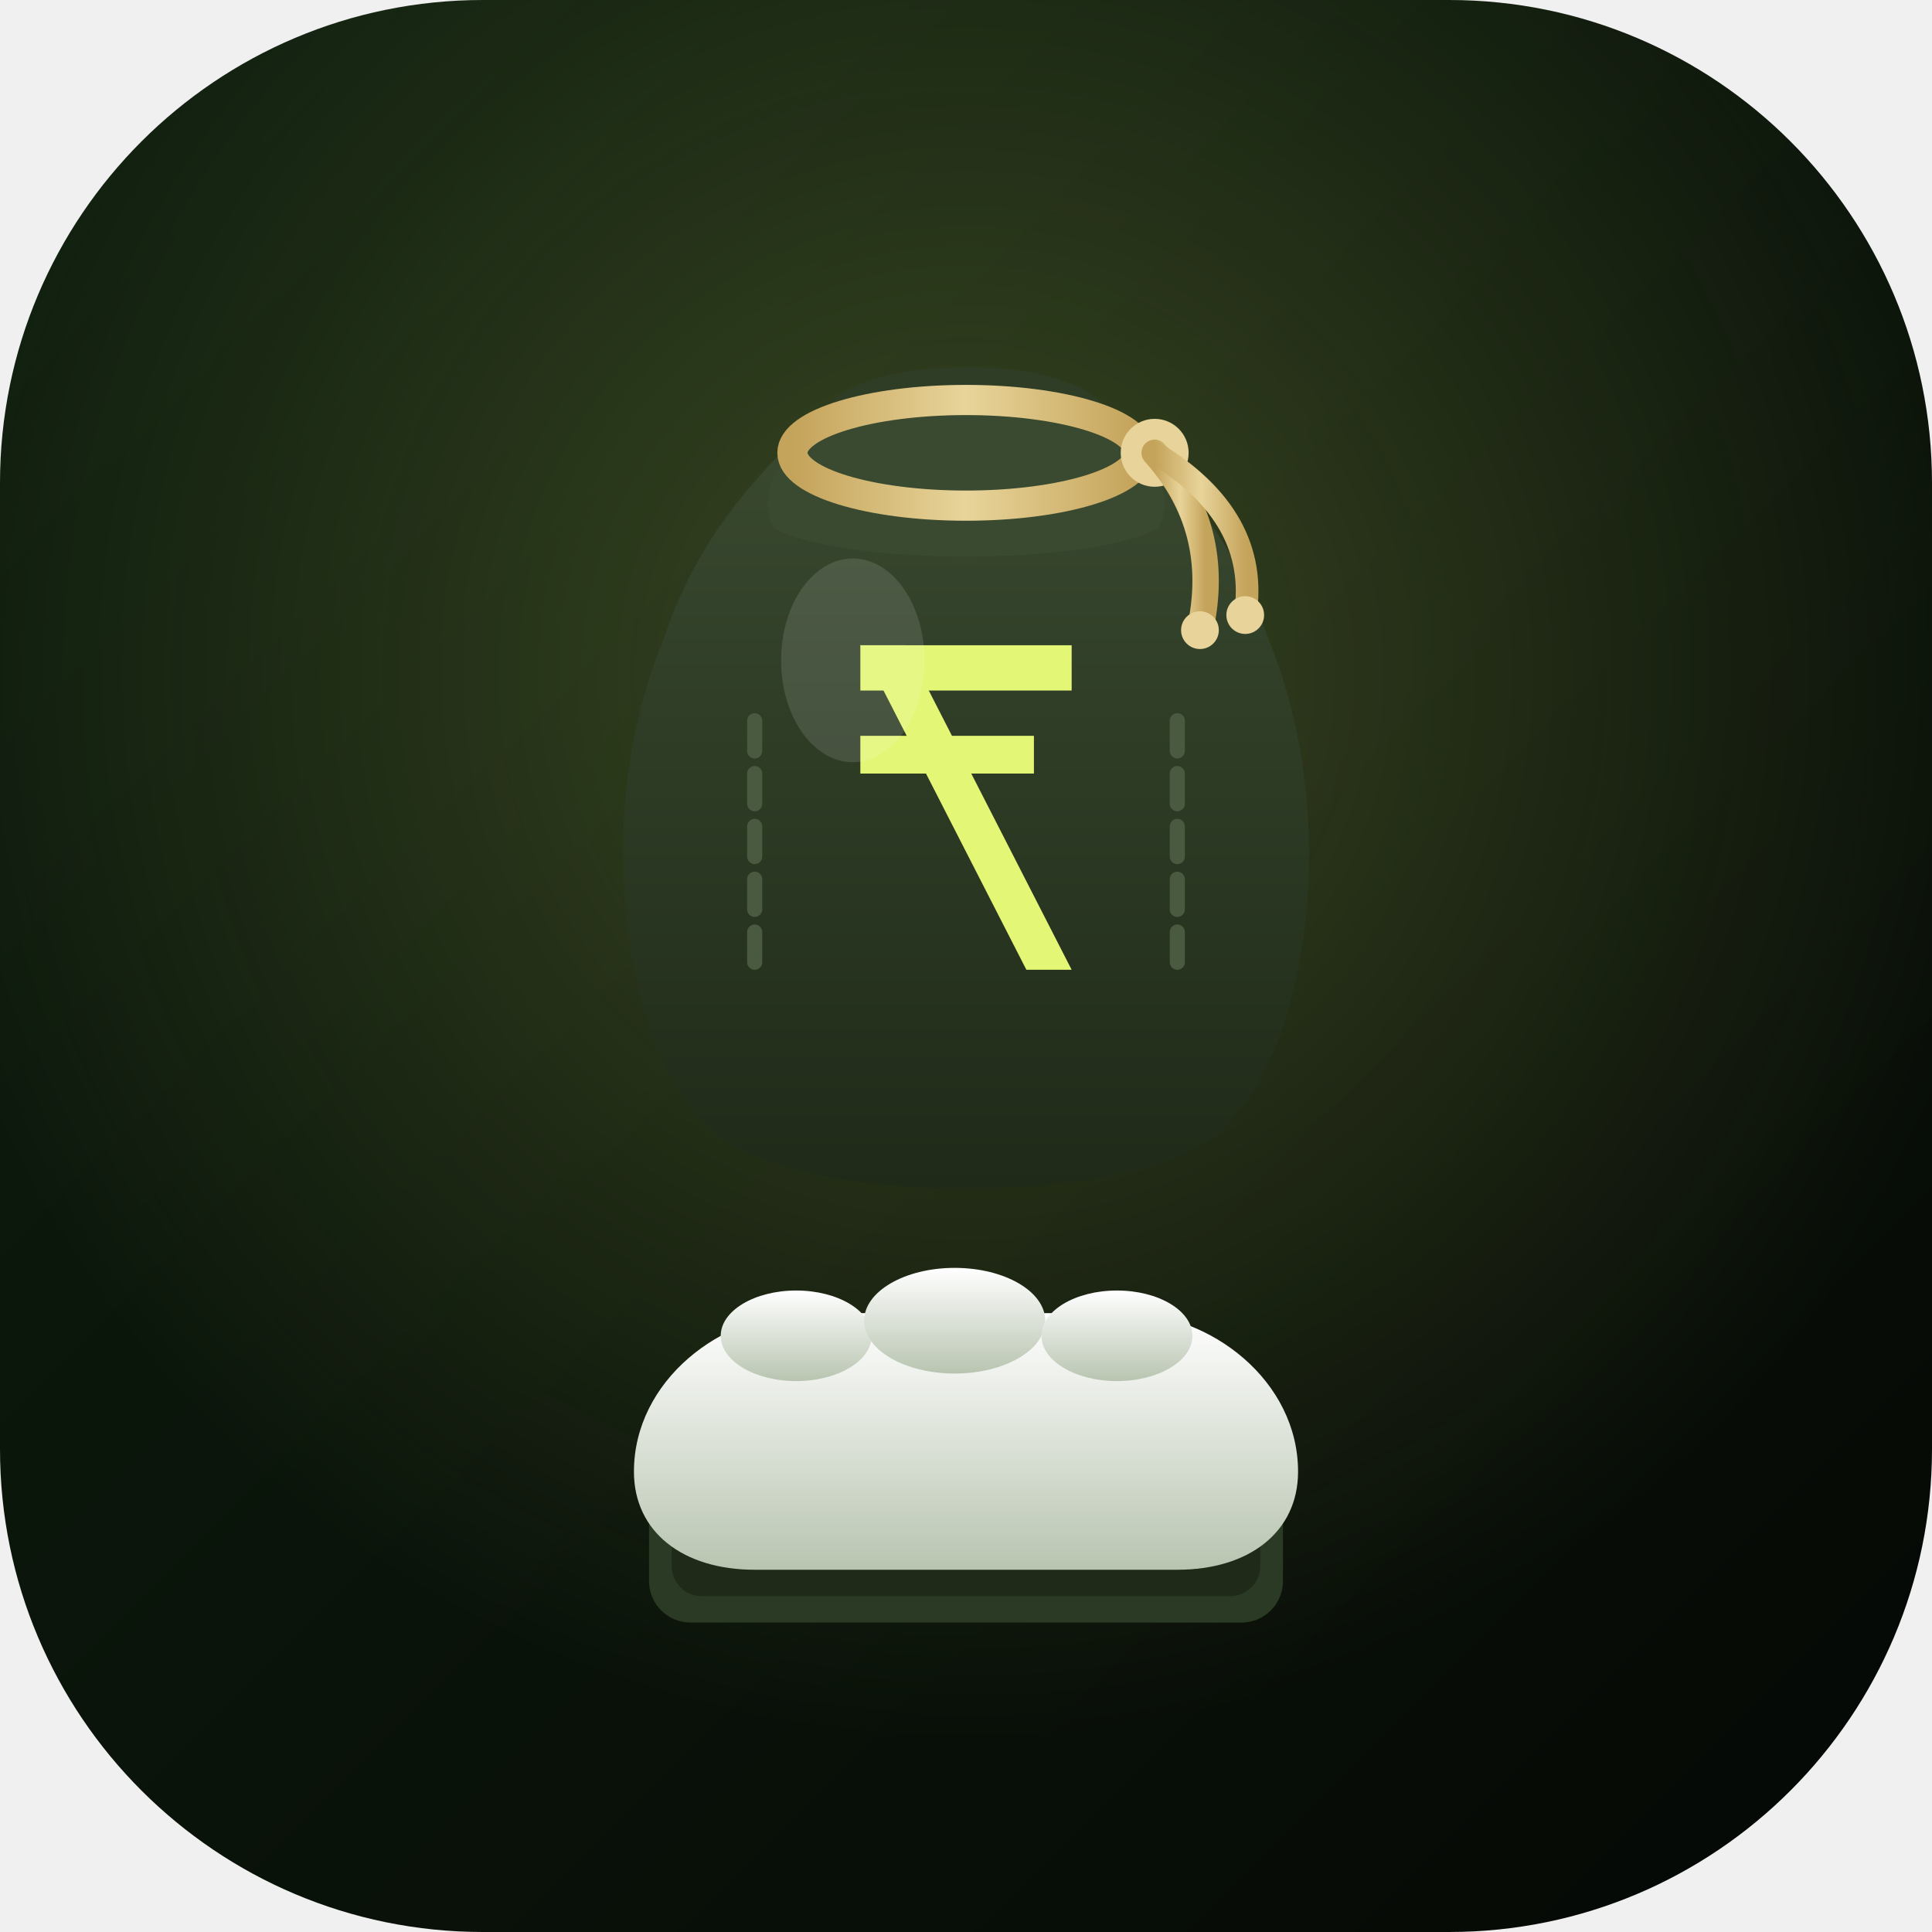
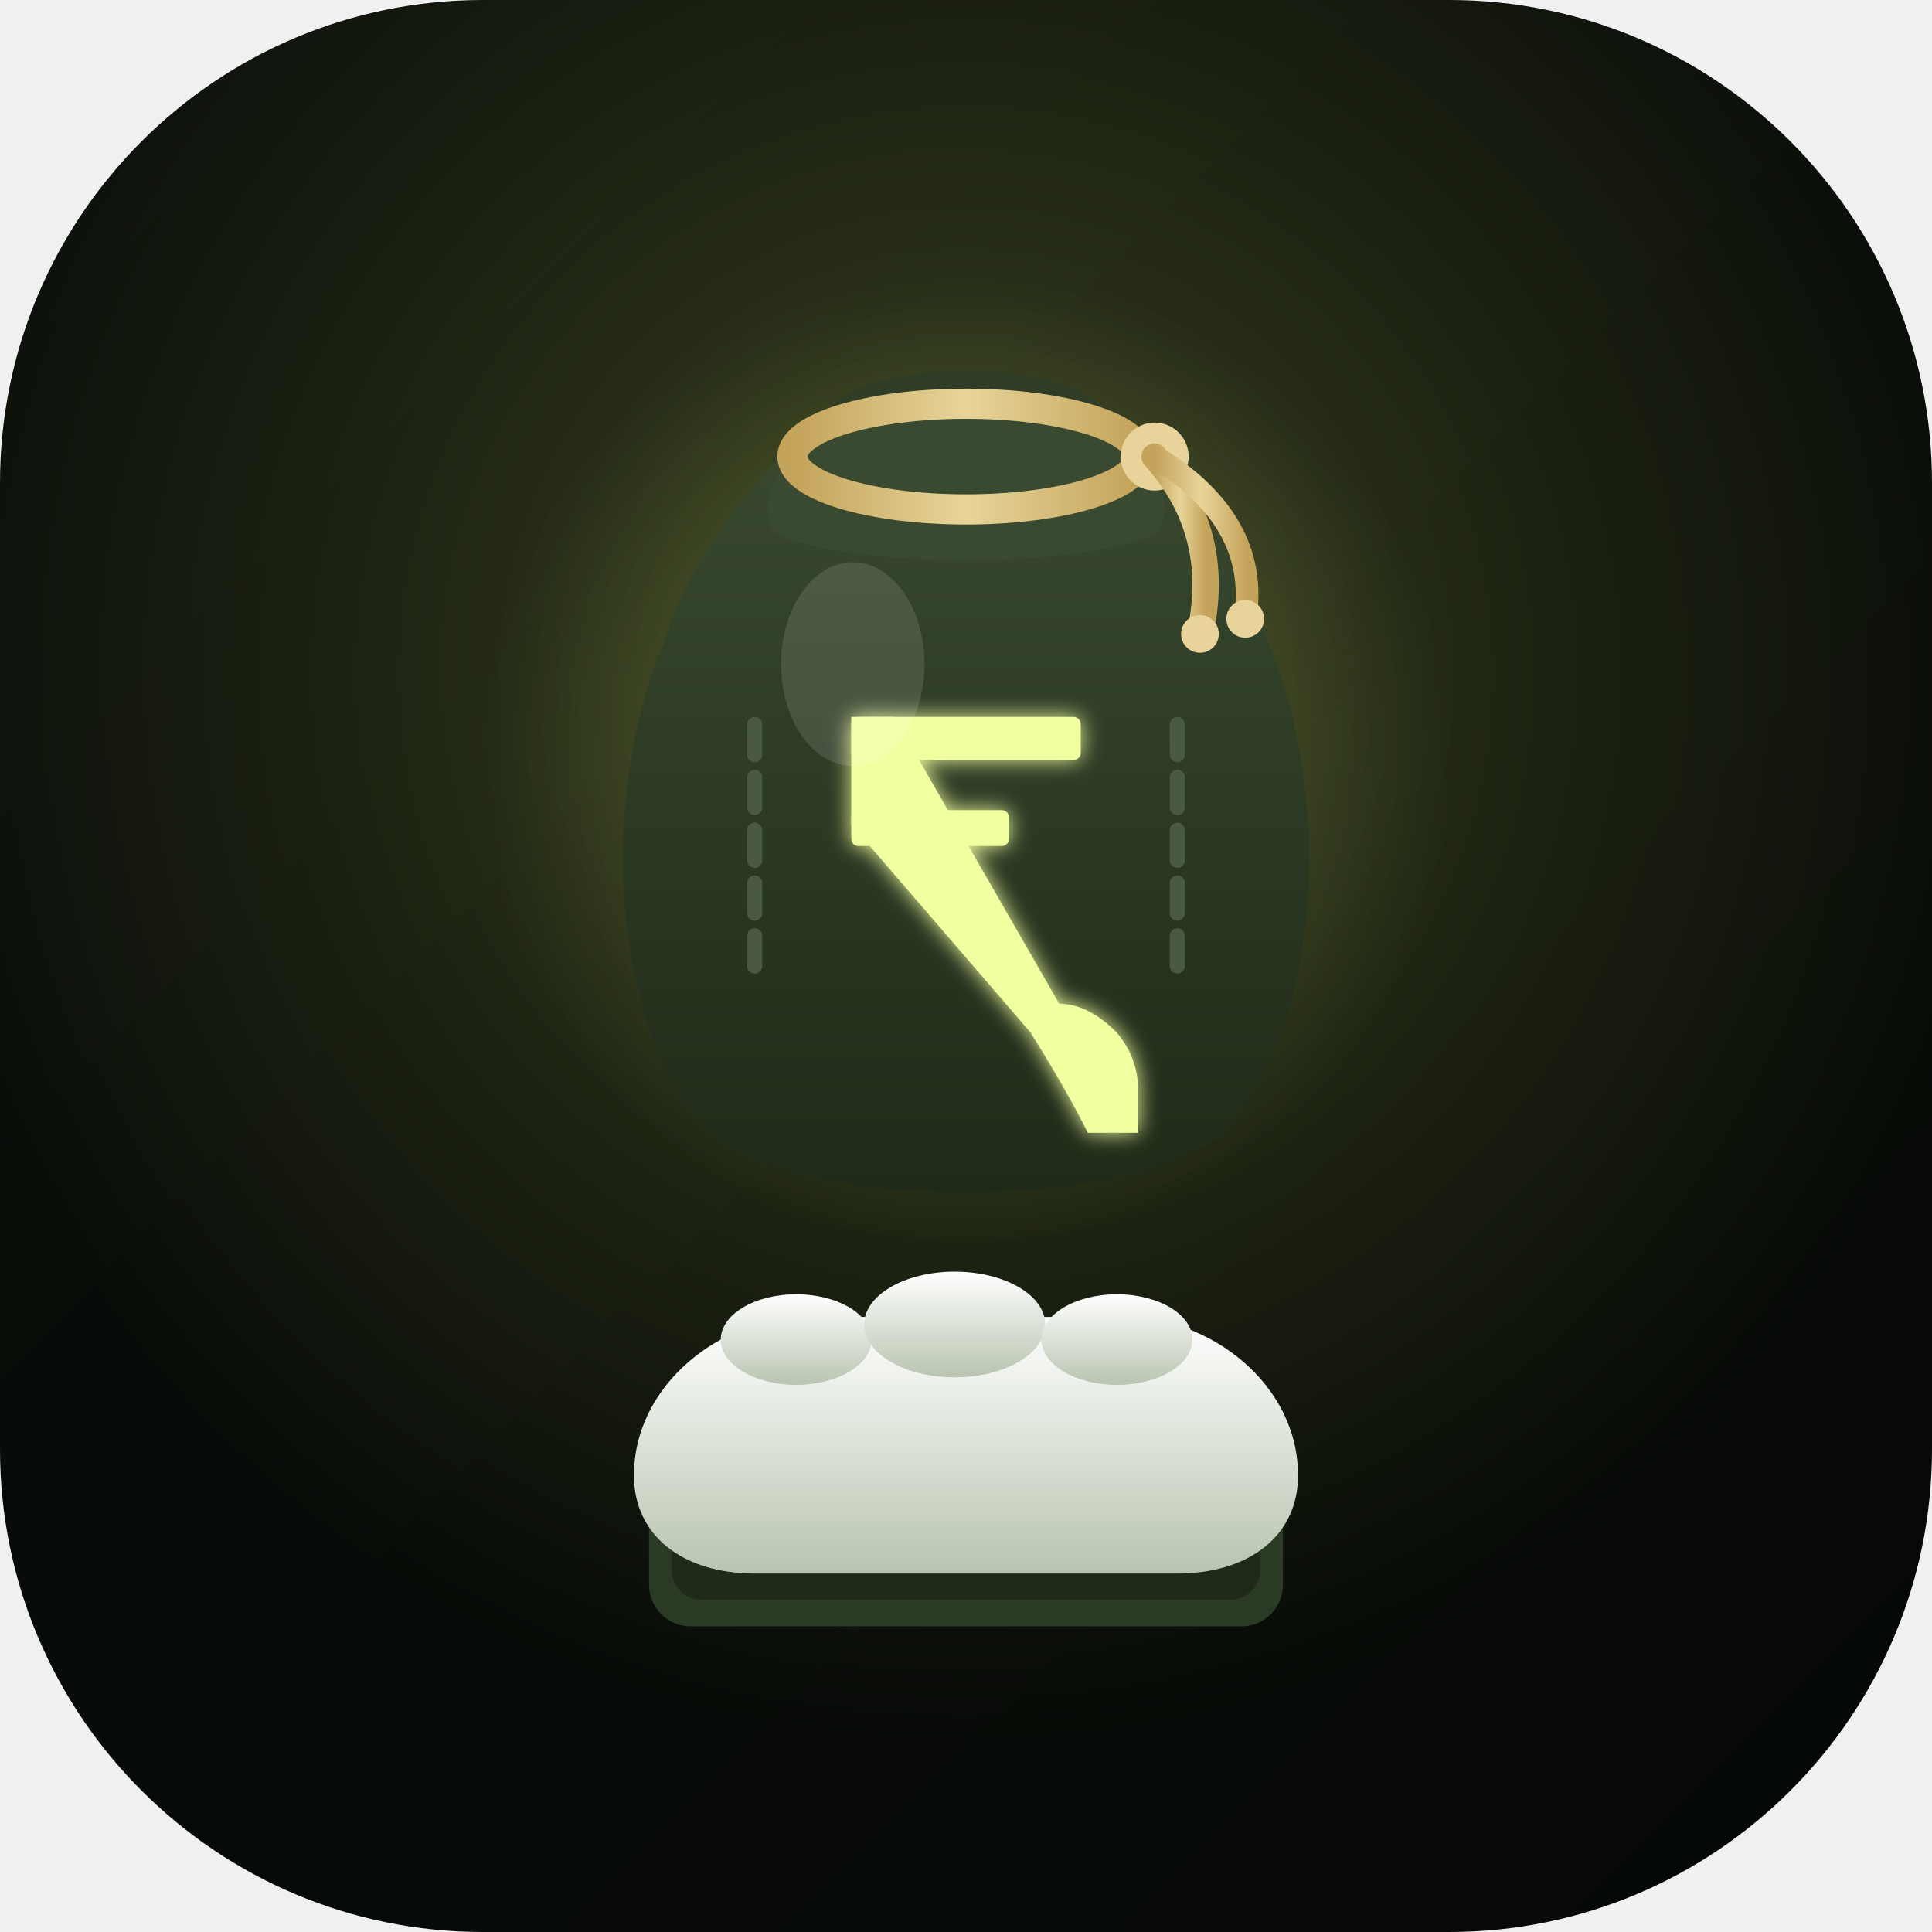
<svg xmlns="http://www.w3.org/2000/svg" width="512" height="512" viewBox="0 0 512 512" fill="none">
  <defs>
-     <linearGradient id="bg" x1="0" y1="0" x2="1" y2="1">
-       <stop offset="0%" stop-color="#0f1f0f" />
+     <linearGradient id="bgIcon" x1="0" y1="0" x2="1" y2="1">
+       <stop offset="0%" stop-color="#0a0f0a" />
      <stop offset="100%" stop-color="#050805" />
    </linearGradient>
-     <radialGradient id="glow" cx="50%" cy="35%" r="55%">
+     <radialGradient id="glowIcon" cx="50%" cy="35%" r="55%">
      <stop offset="0%" stop-color="#e3f675" stop-opacity="0.22" />
      <stop offset="100%" stop-color="#e3f675" stop-opacity="0" />
    </radialGradient>
-     <linearGradient id="bag" x1="0" y1="0" x2="0" y2="1">
+     <linearGradient id="bagIcon" x1="0" y1="0" x2="0" y2="1">
      <stop offset="0%" stop-color="#3a4a30" />
      <stop offset="100%" stop-color="#1f2a18" />
    </linearGradient>
-     <linearGradient id="hand" x1="0" y1="0" x2="0" y2="1">
+     <linearGradient id="handIcon" x1="0" y1="0" x2="0" y2="1">
      <stop offset="0%" stop-color="#ffffff" />
      <stop offset="100%" stop-color="#b8c4b0" />
    </linearGradient>
-     <linearGradient id="rope" x1="0" y1="0" x2="1" y2="0">
+     <linearGradient id="ropeIcon" x1="0" y1="0" x2="1" y2="0">
      <stop offset="0%" stop-color="#c4a35a" />
      <stop offset="50%" stop-color="#e8d49a" />
      <stop offset="100%" stop-color="#c4a35a" />
    </linearGradient>
+     <filter id="rupeeGlowIcon" x="-50%" y="-50%" width="200%" height="200%">
+       <feGaussianBlur stdDeviation="3" result="blur" />
+       <feMerge>
+         <feMergeNode in="blur" />
+         <feMergeNode in="SourceGraphic" />
+       </feMerge>
+     </filter>
+     <radialGradient id="markGlowIcon" cx="50%" cy="50%" r="50%">
+       <stop offset="0%" stop-color="#e3f675" stop-opacity="0.30" />
+       <stop offset="100%" stop-color="#e3f675" stop-opacity="0" />
+     </radialGradient>
  </defs>
-   <rect width="512" height="512" rx="128" fill="url(#bg)" />
-   <rect width="512" height="512" rx="128" fill="url(#glow)" />
-   <g transform="translate(256, 358)">
-     <rect x="-84" y="28" width="168" height="44" rx="11" fill="#2a3a24" />
-     <rect x="-78" y="33" width="156" height="32" rx="8" fill="#1f2a18" />
-     <path d="M-88 32 C-88 8, -65 -10, -42 -10 L42 -10 C65 -10, 88 8, 88 32 C88 48, 75 58, 56 58 L-56 58 C-75 58, -88 48, -88 32 Z" fill="url(#hand)" />
-     <ellipse cx="-45" cy="-4" rx="20" ry="12" fill="url(#hand)" />
-     <ellipse cx="-3" cy="-8" rx="24" ry="14" fill="url(#hand)" />
-     <ellipse cx="40" cy="-4" rx="20" ry="12" fill="url(#hand)" />
-   </g>
-   <g transform="translate(256, 215)">
-     <path d="M-70 82 C-90 62, -100 2, -80 -46 C-70 -76, -52 -92, -37 -107 L37 -107 C52 -92, 70 -76, 80 -46 C100 2, 90 62, 70 82 C52 106, -52 106, -70 82 Z" fill="url(#bag)" />
-     <path d="M-38 -105 C-31 -122, 31 -122, 38 -105 C44 -92, 27 -85, 0 -85 C-27 -85, -44 -92, -38 -105 Z" fill="#2f3d26" />
-     <path d="M-40 -102 C-46 -112, 46 -112, 40 -102 C48 -95, 56 -85, 51 -75 C32 -65, -32 -65, -51 -75 C-56 -85, -48 -95, -40 -102 Z" fill="#3a4a30" />
-     <ellipse cx="0" cy="-95" rx="46" ry="14" stroke="url(#rope)" stroke-width="8" fill="none" />
-     <circle cx="50" cy="-95" r="9" fill="#e8d49a" />
-     <path d="M50 -95 Q68 -75 62 -48" stroke="url(#rope)" stroke-width="7" stroke-linecap="round" fill="none" />
-     <path d="M50 -95 Q78 -78 74 -52" stroke="url(#rope)" stroke-width="6" stroke-linecap="round" fill="none" />
-     <circle cx="62" cy="-48" r="5" fill="#e8d49a" />
-     <circle cx="74" cy="-52" r="5" fill="#e8d49a" />
-     <path d="M-56 -24 L-56 40" stroke="#4a5a40" stroke-width="4" stroke-linecap="round" stroke-dasharray="8 6" />
-     <path d="M56 -24 L56 40" stroke="#4a5a40" stroke-width="4" stroke-linecap="round" stroke-dasharray="8 6" />
-     <g fill="#e3f675">
-       <path d="M-28 -44 L28 -44 L28 -32 L-28 -32 Z" />
-       <path d="M-28 -20 L18 -20 L18 -10 L-28 -10 Z" />
-       <path d="M-28 -44 L-16 -44 L28 42 L16 42 Z" />
+   <rect width="512" height="512" rx="128" fill="url(#bgIcon)" />
+   <rect width="512" height="512" rx="128" fill="url(#glowIcon)" />
+   <g transform="translate(256 256) scale(1) translate(-256 -255)">
+     <circle cx="256" cy="200" r="130" fill="url(#markGlowIcon)" />
+     <g transform="translate(256 358)">
+       <rect x="-84" y="28" width="168" height="44" rx="11" fill="#2a3a24" />
+       <rect x="-78" y="33" width="156" height="32" rx="8" fill="#1f2a18" />
+       <path d="M-88 32 C-88 8, -65 -10, -42 -10 L42 -10 C65 -10, 88 8, 88 32 C88 48, 75 58, 56 58 L-56 58 C-75 58, -88 48, -88 32 Z" fill="url(#handIcon)" />
+       <ellipse cx="-45" cy="-4" rx="20" ry="12" fill="url(#handIcon)" />
+       <ellipse cx="-3" cy="-8" rx="24" ry="14" fill="url(#handIcon)" />
+       <ellipse cx="40" cy="-4" rx="20" ry="12" fill="url(#handIcon)" />
    </g>
-     <ellipse cx="-30" cy="-40" rx="19" ry="27" fill="white" opacity="0.12" />
+     <g transform="translate(256 215)">
+       <path d="M-70 82 C-90 62, -100 2, -80 -46 C-70 -76, -52 -92, -37 -107 L37 -107 C52 -92, 70 -76, 80 -46 C100 2, 90 62, 70 82 C52 106, -52 106, -70 82 Z" fill="url(#bagIcon)" />
+       <path d="M-38 -105 C-31 -122, 31 -122, 38 -105 C44 -92, 27 -85, 0 -85 C-27 -85, -44 -92, -38 -105 Z" fill="#2f3d26" />
+       <path d="M-40 -102 C-46 -112, 46 -112, 40 -102 C48 -95, 56 -85, 51 -75 C32 -65, -32 -65, -51 -75 C-56 -85, -48 -95, -40 -102 Z" fill="#3a4a30" />
+       <ellipse cx="0" cy="-95" rx="46" ry="14" stroke="url(#ropeIcon)" stroke-width="8" fill="none" />
+       <circle cx="50" cy="-95" r="9" fill="#e8d49a" />
+       <path d="M50 -95 Q68 -75 62 -48" stroke="url(#ropeIcon)" stroke-width="7" stroke-linecap="round" fill="none" />
+       <path d="M50 -95 Q78 -78 74 -52" stroke="url(#ropeIcon)" stroke-width="6" stroke-linecap="round" fill="none" />
+       <circle cx="62" cy="-48" r="5" fill="#e8d49a" />
+       <circle cx="74" cy="-52" r="5" fill="#e8d49a" />
+       <path d="M-56 -24 L-56 40" stroke="#4a5a40" stroke-width="4" stroke-linecap="round" stroke-dasharray="8 6" />
+       <path d="M56 -24 L56 40" stroke="#4a5a40" stroke-width="4" stroke-linecap="round" stroke-dasharray="8 6" />
+       <g transform="translate(0 12) scale(0.95)" fill="#f0ffa0" filter="url(#rupeeGlowIcon)">
+         <rect x="-32" y="-40" width="64" height="12" rx="2" />
+         <rect x="-32" y="-14" width="44" height="10" rx="2" />
+         <path d="M -32,-40 L -20,-40 L 26,40 Q 34,40 42,48 Q 48,55 48,64 L 48,76 L 34,76 Q 28,64 18,48 L -32,-10 Z" />
+       </g>
+       <ellipse cx="-30" cy="-40" rx="19" ry="27" fill="#ffffff" opacity="0.12" />
+     </g>
  </g>
</svg>
